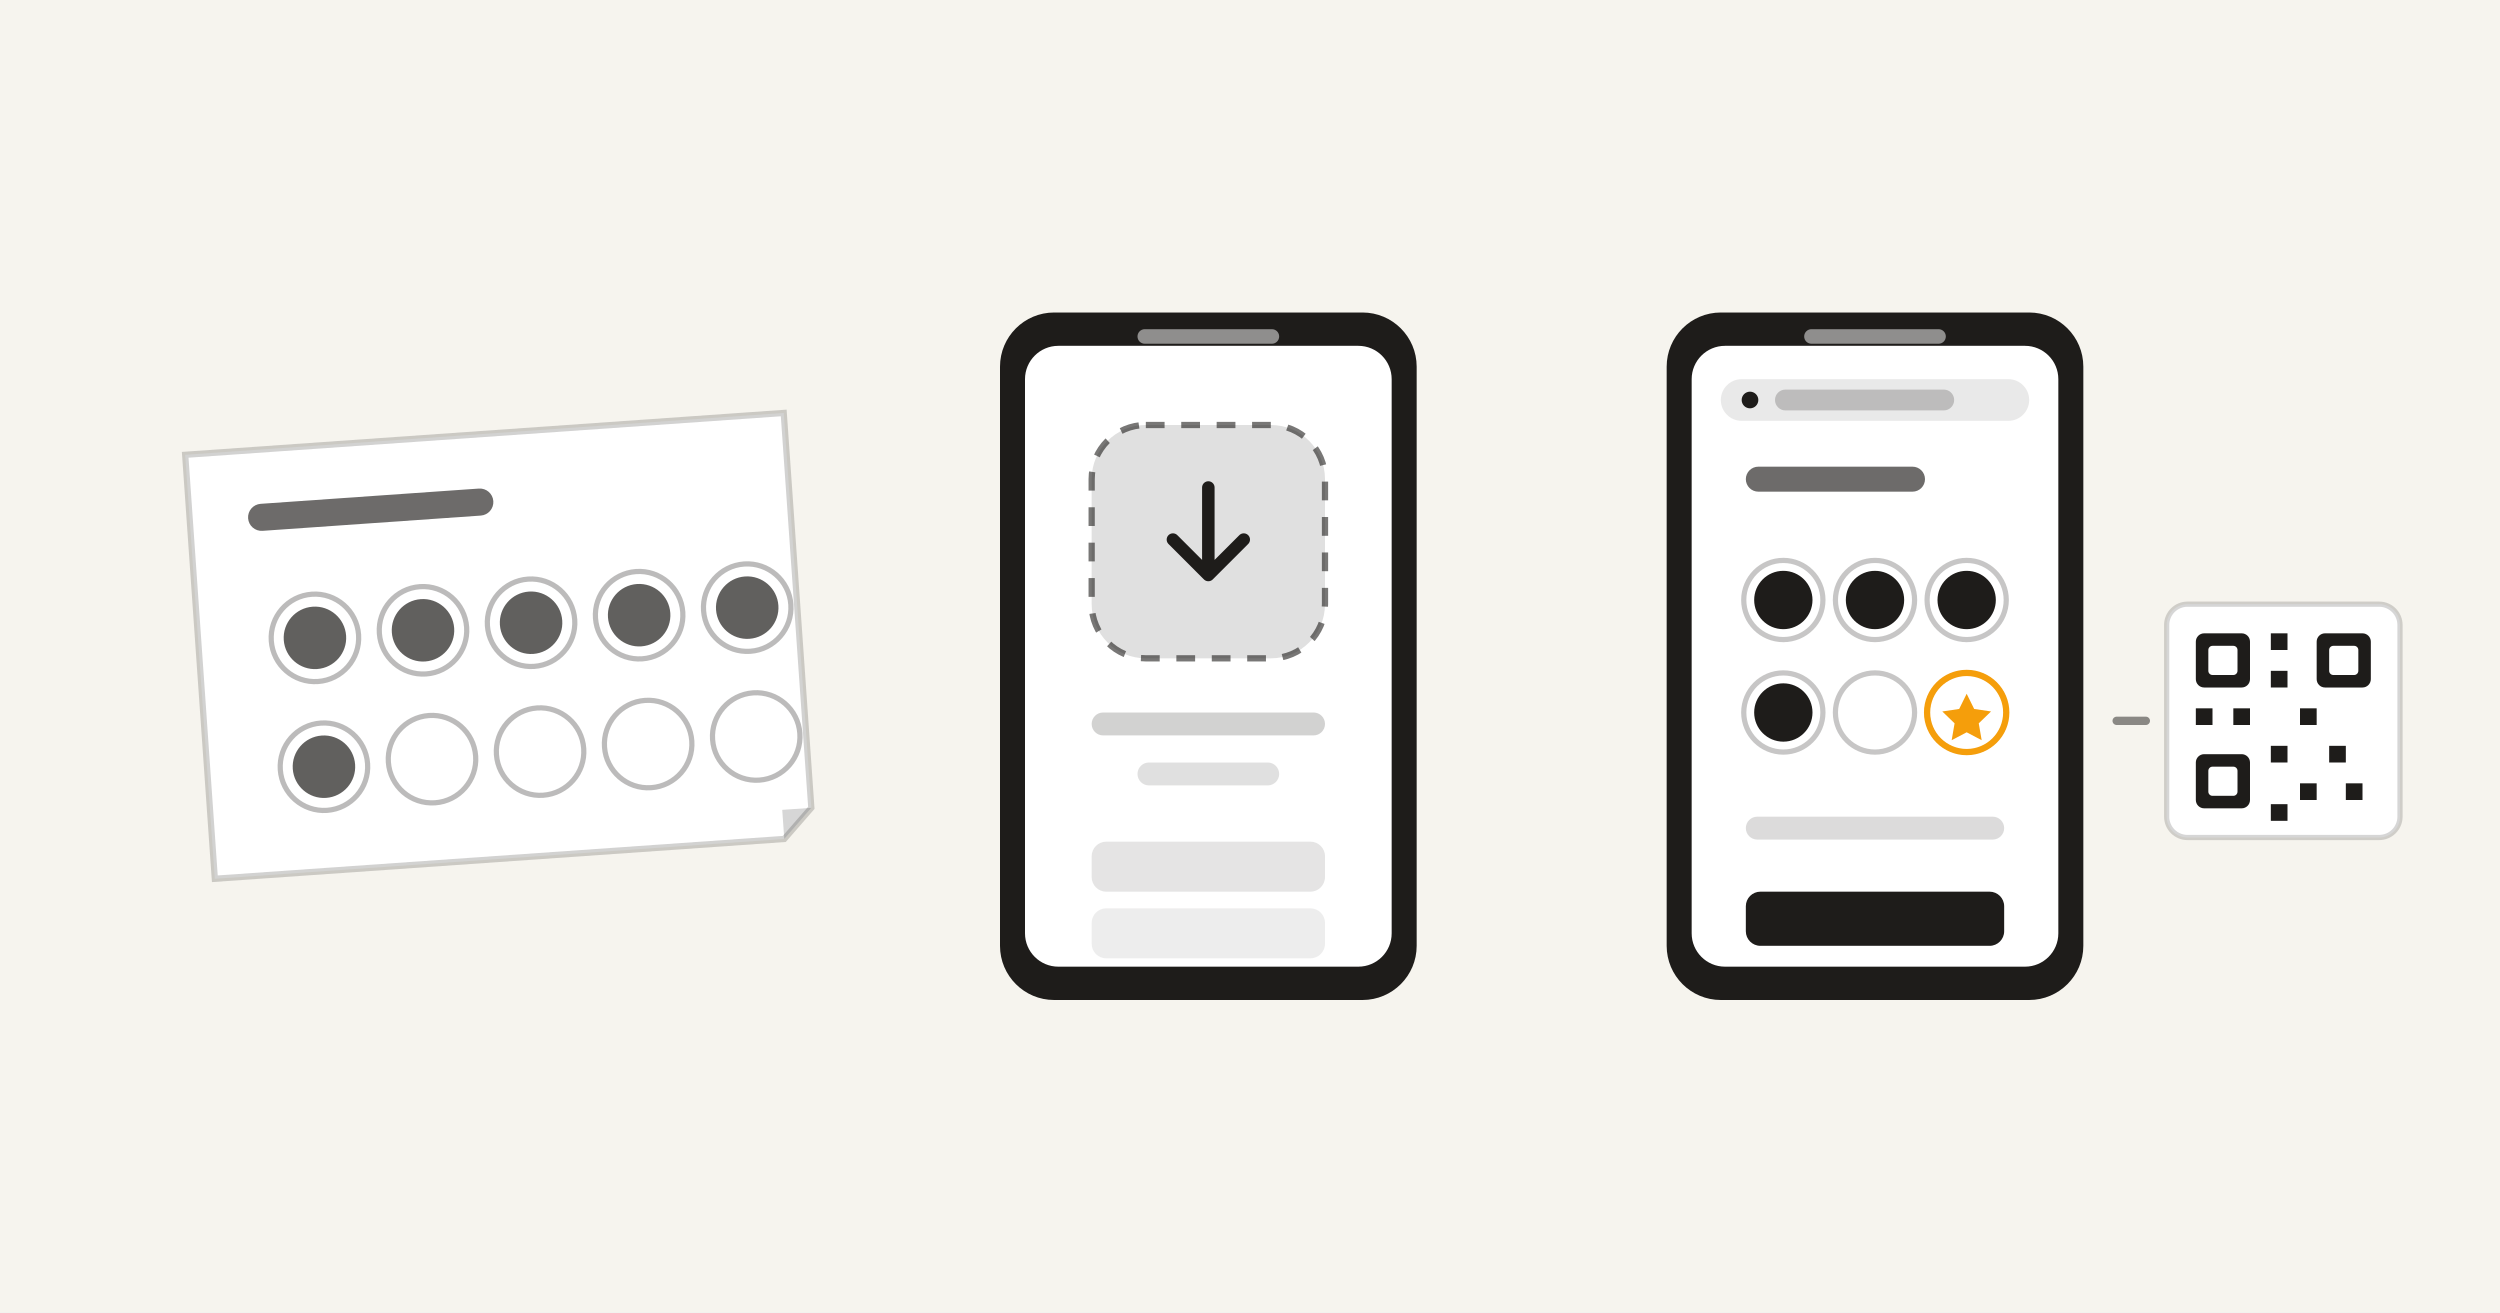
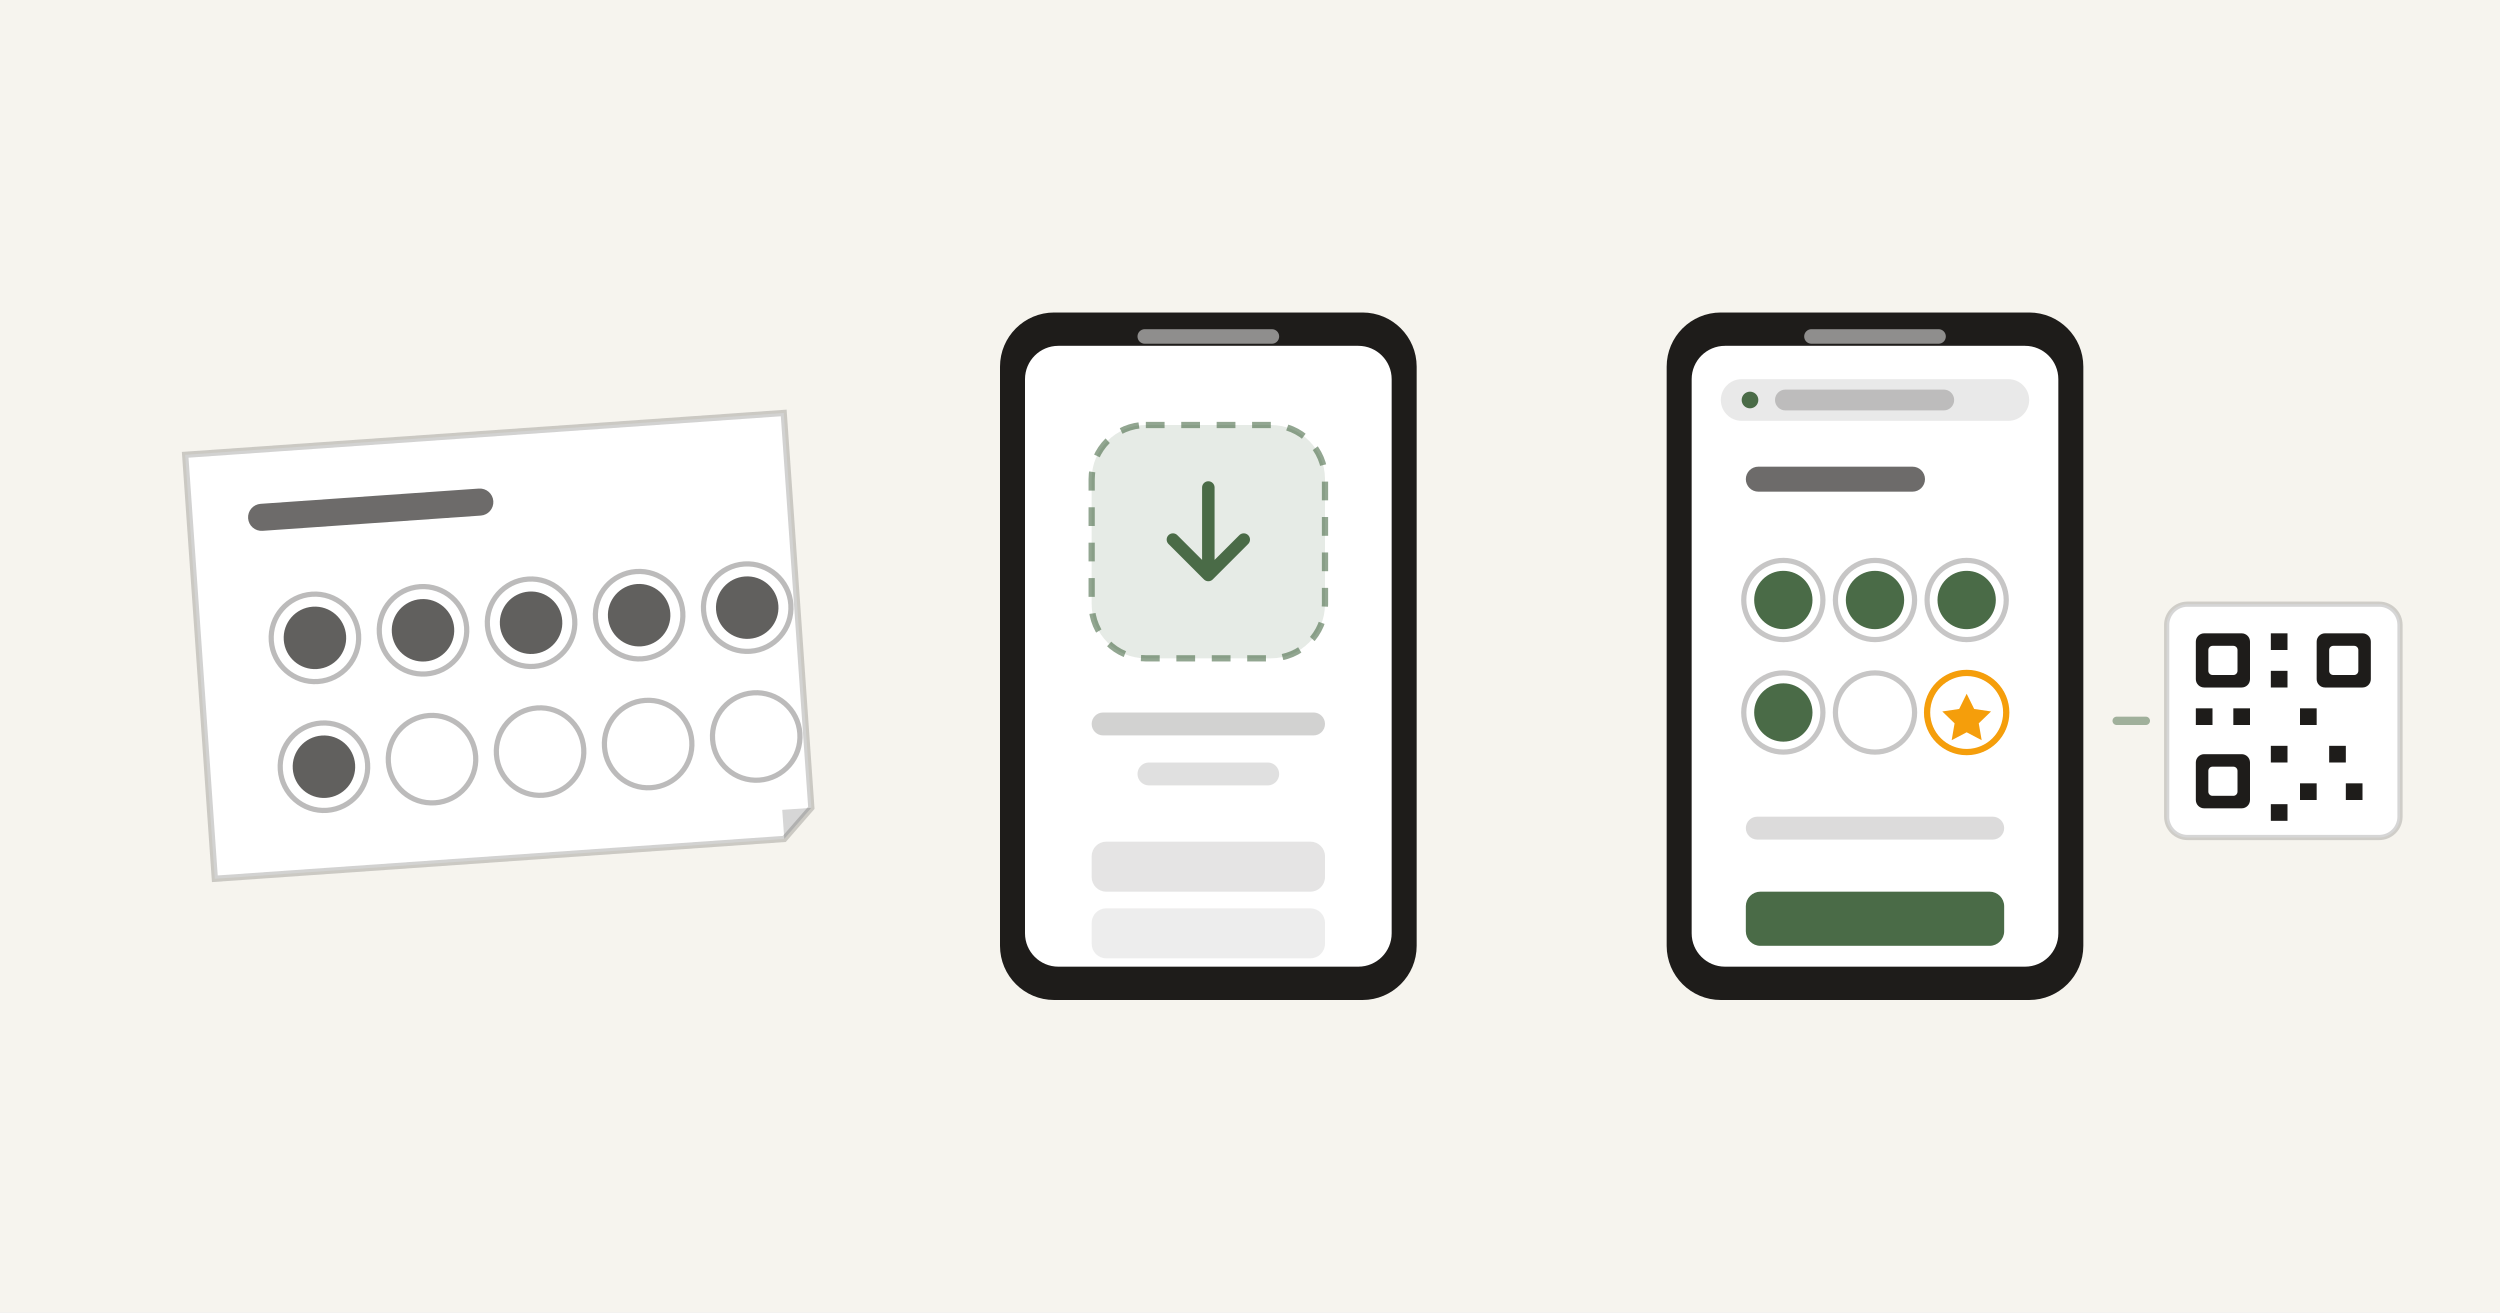
<svg xmlns="http://www.w3.org/2000/svg" viewBox="0 0 1200 630" width="1200" height="630" role="img" aria-label="Tre stempelkort side om side: et slidt papkort, en telefon med app-ikon og en telefon der viser et stempelkort i browseren">
  <rect width="1200" height="630" fill="#f6f4ee" />
  <g transform="rotate(-4 240 315)">
    <path d="M96 208 h288 v190 l-14 14 h-274 z" fill="#ffffff" />
    <path d="M96 208 h288 v190 l-14 14 h-274 z" fill="none" stroke="#1e1c1a" stroke-width="3" opacity="0.2" />
    <path d="M384 398 l-14 14 v-14 z" fill="#1e1c1a" opacity="0.18" />
    <rect x="124" y="234" width="118" height="13" rx="6.5" fill="#1e1c1a" opacity="0.65" />
    <g>
      <g fill="none" stroke="#1e1c1a" stroke-width="2.5" opacity="0.3">
        <circle cx="152" cy="300" r="21" />
        <circle cx="204" cy="300" r="21" />
        <circle cx="256" cy="300" r="21" />
        <circle cx="308" cy="300" r="21" />
        <circle cx="360" cy="300" r="21" />
        <circle cx="152" cy="362" r="21" />
        <circle cx="204" cy="362" r="21" />
        <circle cx="256" cy="362" r="21" />
        <circle cx="308" cy="362" r="21" />
        <circle cx="360" cy="362" r="21" />
      </g>
      <g fill="#1e1c1a" opacity="0.7">
        <circle cx="152" cy="300" r="15" />
        <circle cx="204" cy="300" r="15" />
        <circle cx="256" cy="300" r="15" />
        <circle cx="308" cy="300" r="15" />
        <circle cx="360" cy="300" r="15" />
        <circle cx="152" cy="362" r="15" />
      </g>
    </g>
  </g>
  <g>
    <rect x="480" y="150" width="200" height="330" rx="26" fill="#1e1c1a" />
    <rect x="492" y="166" width="176" height="298" rx="16" fill="#ffffff" />
    <rect x="546" y="158" width="68" height="7" rx="3.5" fill="#ffffff" opacity="0.5" />
-     <rect x="524" y="204" width="112" height="112" rx="26" fill="#1e1c1a" opacity="0.14" />
-     <rect x="524" y="204" width="112" height="112" rx="26" fill="none" stroke="#1e1c1a" stroke-width="3" stroke-dasharray="9 8" opacity="0.6" />
-     <path d="M580 234 v42 m0 0 l-17 -17 m17 17 l17 -17" fill="none" stroke="#1e1c1a" stroke-width="6" stroke-linecap="round" stroke-linejoin="round" />
+     <rect x="524" y="204" width="112" height="112" rx="26" fill="#4a6b47" opacity="0.14" />
+     <rect x="524" y="204" width="112" height="112" rx="26" fill="none" stroke="#4a6b47" stroke-width="3" stroke-dasharray="9 8" opacity="0.6" />
+     <path d="M580 234 v42 m0 0 l-17 -17 m17 17 l17 -17" fill="none" stroke="#4a6b47" stroke-width="6" stroke-linecap="round" stroke-linejoin="round" />
    <rect x="524" y="342" width="112" height="11" rx="5.5" fill="#1e1c1a" opacity="0.2" />
    <rect x="546" y="366" width="68" height="11" rx="5.5" fill="#1e1c1a" opacity="0.14" />
    <rect x="524" y="404" width="112" height="24" rx="7" fill="#1e1c1a" opacity="0.12" />
    <rect x="524" y="436" width="112" height="24" rx="7" fill="#1e1c1a" opacity="0.08" />
  </g>
  <g>
    <rect x="800" y="150" width="200" height="330" rx="26" fill="#1e1c1a" />
    <rect x="812" y="166" width="176" height="298" rx="16" fill="#ffffff" />
    <rect x="866" y="158" width="68" height="7" rx="3.5" fill="#ffffff" opacity="0.5" />
    <rect x="826" y="182" width="148" height="20" rx="10" fill="#1e1c1a" opacity="0.1" />
-     <circle cx="840" cy="192" r="4" fill="#1e1c1a" />
+     <circle cx="840" cy="192" r="4" fill="#4a6b47" />
    <rect x="852" y="187" width="86" height="10" rx="5" fill="#1e1c1a" opacity="0.22" />
    <rect x="838" y="224" width="86" height="12" rx="6" fill="#1e1c1a" opacity="0.65" />
    <g>
      <g fill="none" stroke="#1e1c1a" stroke-width="2.5" opacity="0.25">
        <circle cx="856" cy="288" r="19" />
        <circle cx="900" cy="288" r="19" />
        <circle cx="944" cy="288" r="19" />
        <circle cx="856" cy="342" r="19" />
        <circle cx="900" cy="342" r="19" />
        <circle cx="944" cy="342" r="19" />
      </g>
-       <g fill="#1e1c1a">
+       <g fill="#4a6b47">
        <circle cx="856" cy="288" r="14" />
        <circle cx="900" cy="288" r="14" />
        <circle cx="944" cy="288" r="14" />
        <circle cx="856" cy="342" r="14" />
      </g>
      <circle cx="944" cy="342" r="19" fill="none" stroke="#f59e0b" stroke-width="3" />
      <path d="M944 333 l3.6 7.3 8.1 1.2 -5.9 5.7 1.4 8.1 -7.2 -3.8 -7.2 3.8 1.4 -8.1 -5.9 -5.7 8.1 -1.2 z" fill="#f59e0b" />
    </g>
    <rect x="838" y="392" width="124" height="11" rx="5.5" fill="#1e1c1a" opacity="0.16" />
-     <rect x="838" y="428" width="124" height="26" rx="7" fill="#1e1c1a" />
+     <rect x="838" y="428" width="124" height="26" rx="7" fill="#4a6b47" />
  </g>
  <g>
    <rect x="1040" y="290" width="112" height="112" rx="10" fill="#ffffff" />
    <rect x="1040" y="290" width="112" height="112" rx="10" fill="none" stroke="#1e1c1a" stroke-width="2.5" opacity="0.18" />
    <g fill="#1e1c1a">
      <rect x="1054" y="304" width="26" height="26" rx="4" />
      <rect x="1112" y="304" width="26" height="26" rx="4" />
      <rect x="1054" y="362" width="26" height="26" rx="4" />
      <g fill="#ffffff">
        <rect x="1060" y="310" width="14" height="14" rx="2" />
        <rect x="1118" y="310" width="14" height="14" rx="2" />
        <rect x="1060" y="368" width="14" height="14" rx="2" />
      </g>
      <rect x="1090" y="304" width="8" height="8" />
      <rect x="1090" y="322" width="8" height="8" />
      <rect x="1104" y="340" width="8" height="8" />
      <rect x="1090" y="358" width="8" height="8" />
      <rect x="1118" y="358" width="8" height="8" />
      <rect x="1104" y="376" width="8" height="8" />
      <rect x="1126" y="376" width="8" height="8" />
      <rect x="1054" y="340" width="8" height="8" />
      <rect x="1072" y="340" width="8" height="8" />
      <rect x="1090" y="386" width="8" height="8" />
    </g>
  </g>
-   <path d="M1030 346 h-14" stroke="#1e1c1a" stroke-width="4" stroke-linecap="round" opacity="0.5" />
+   <path d="M1030 346 h-14" stroke="#4a6b47" stroke-width="4" stroke-linecap="round" opacity="0.5" />
</svg>
